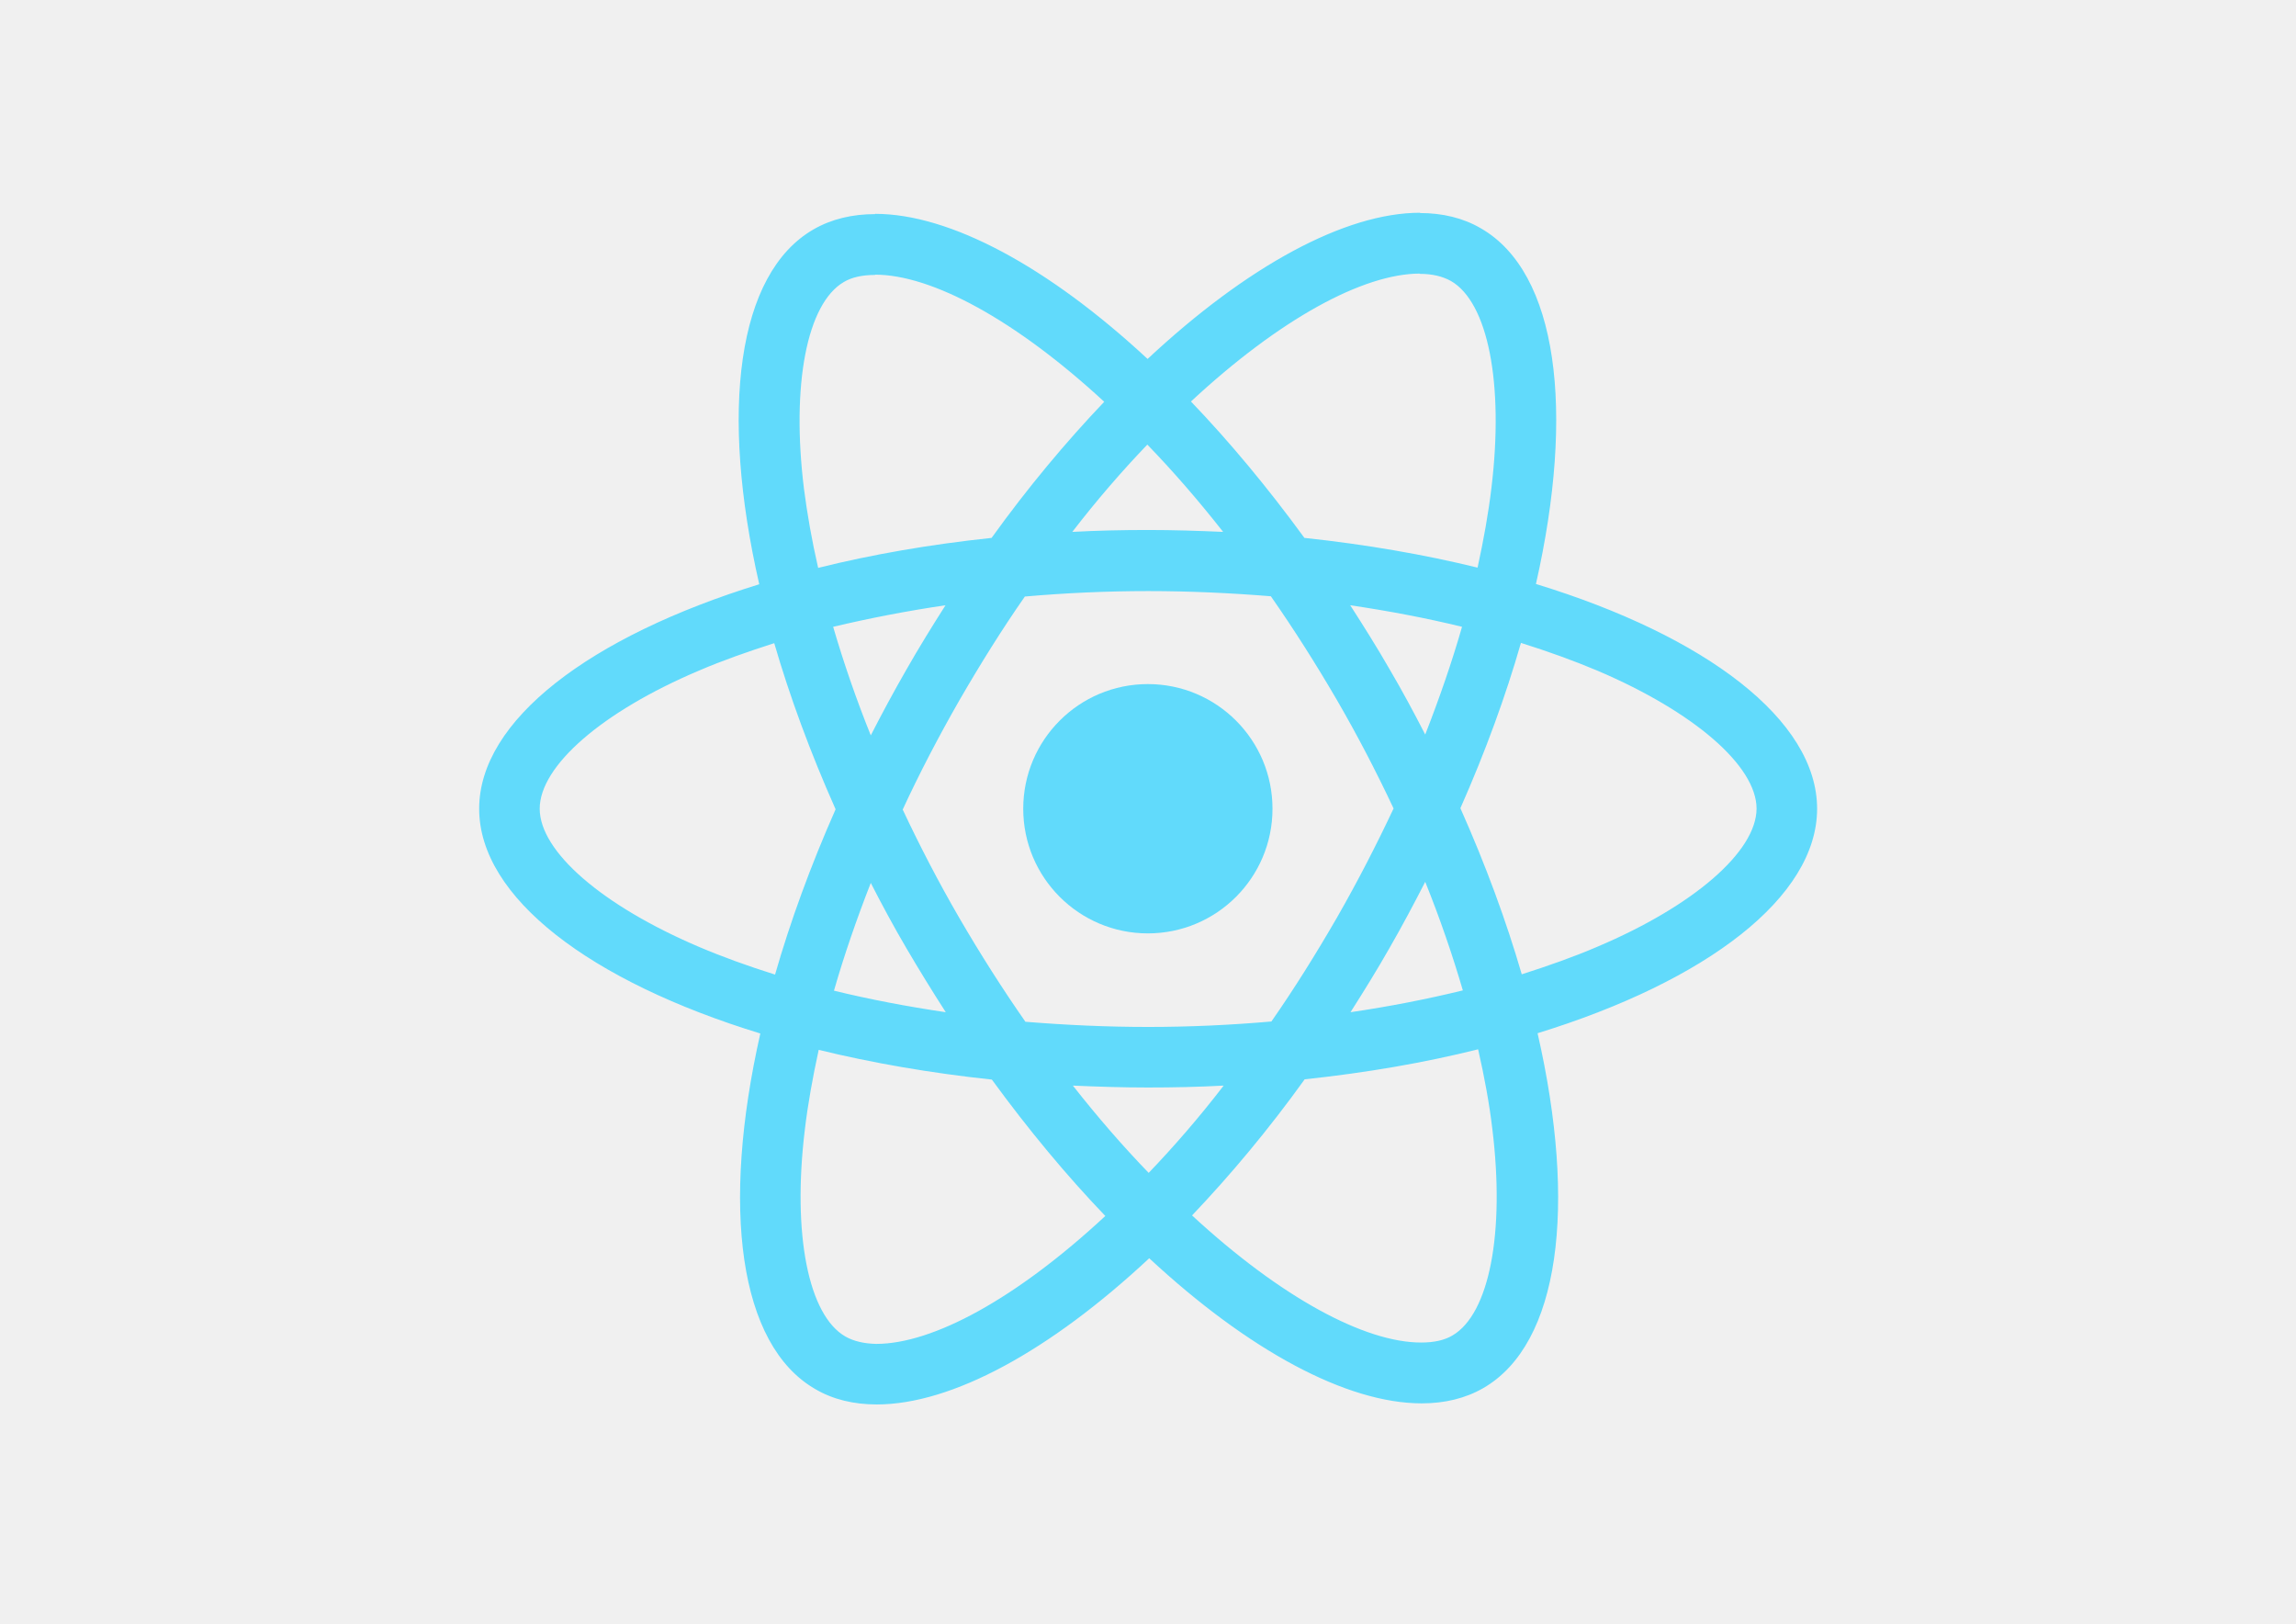
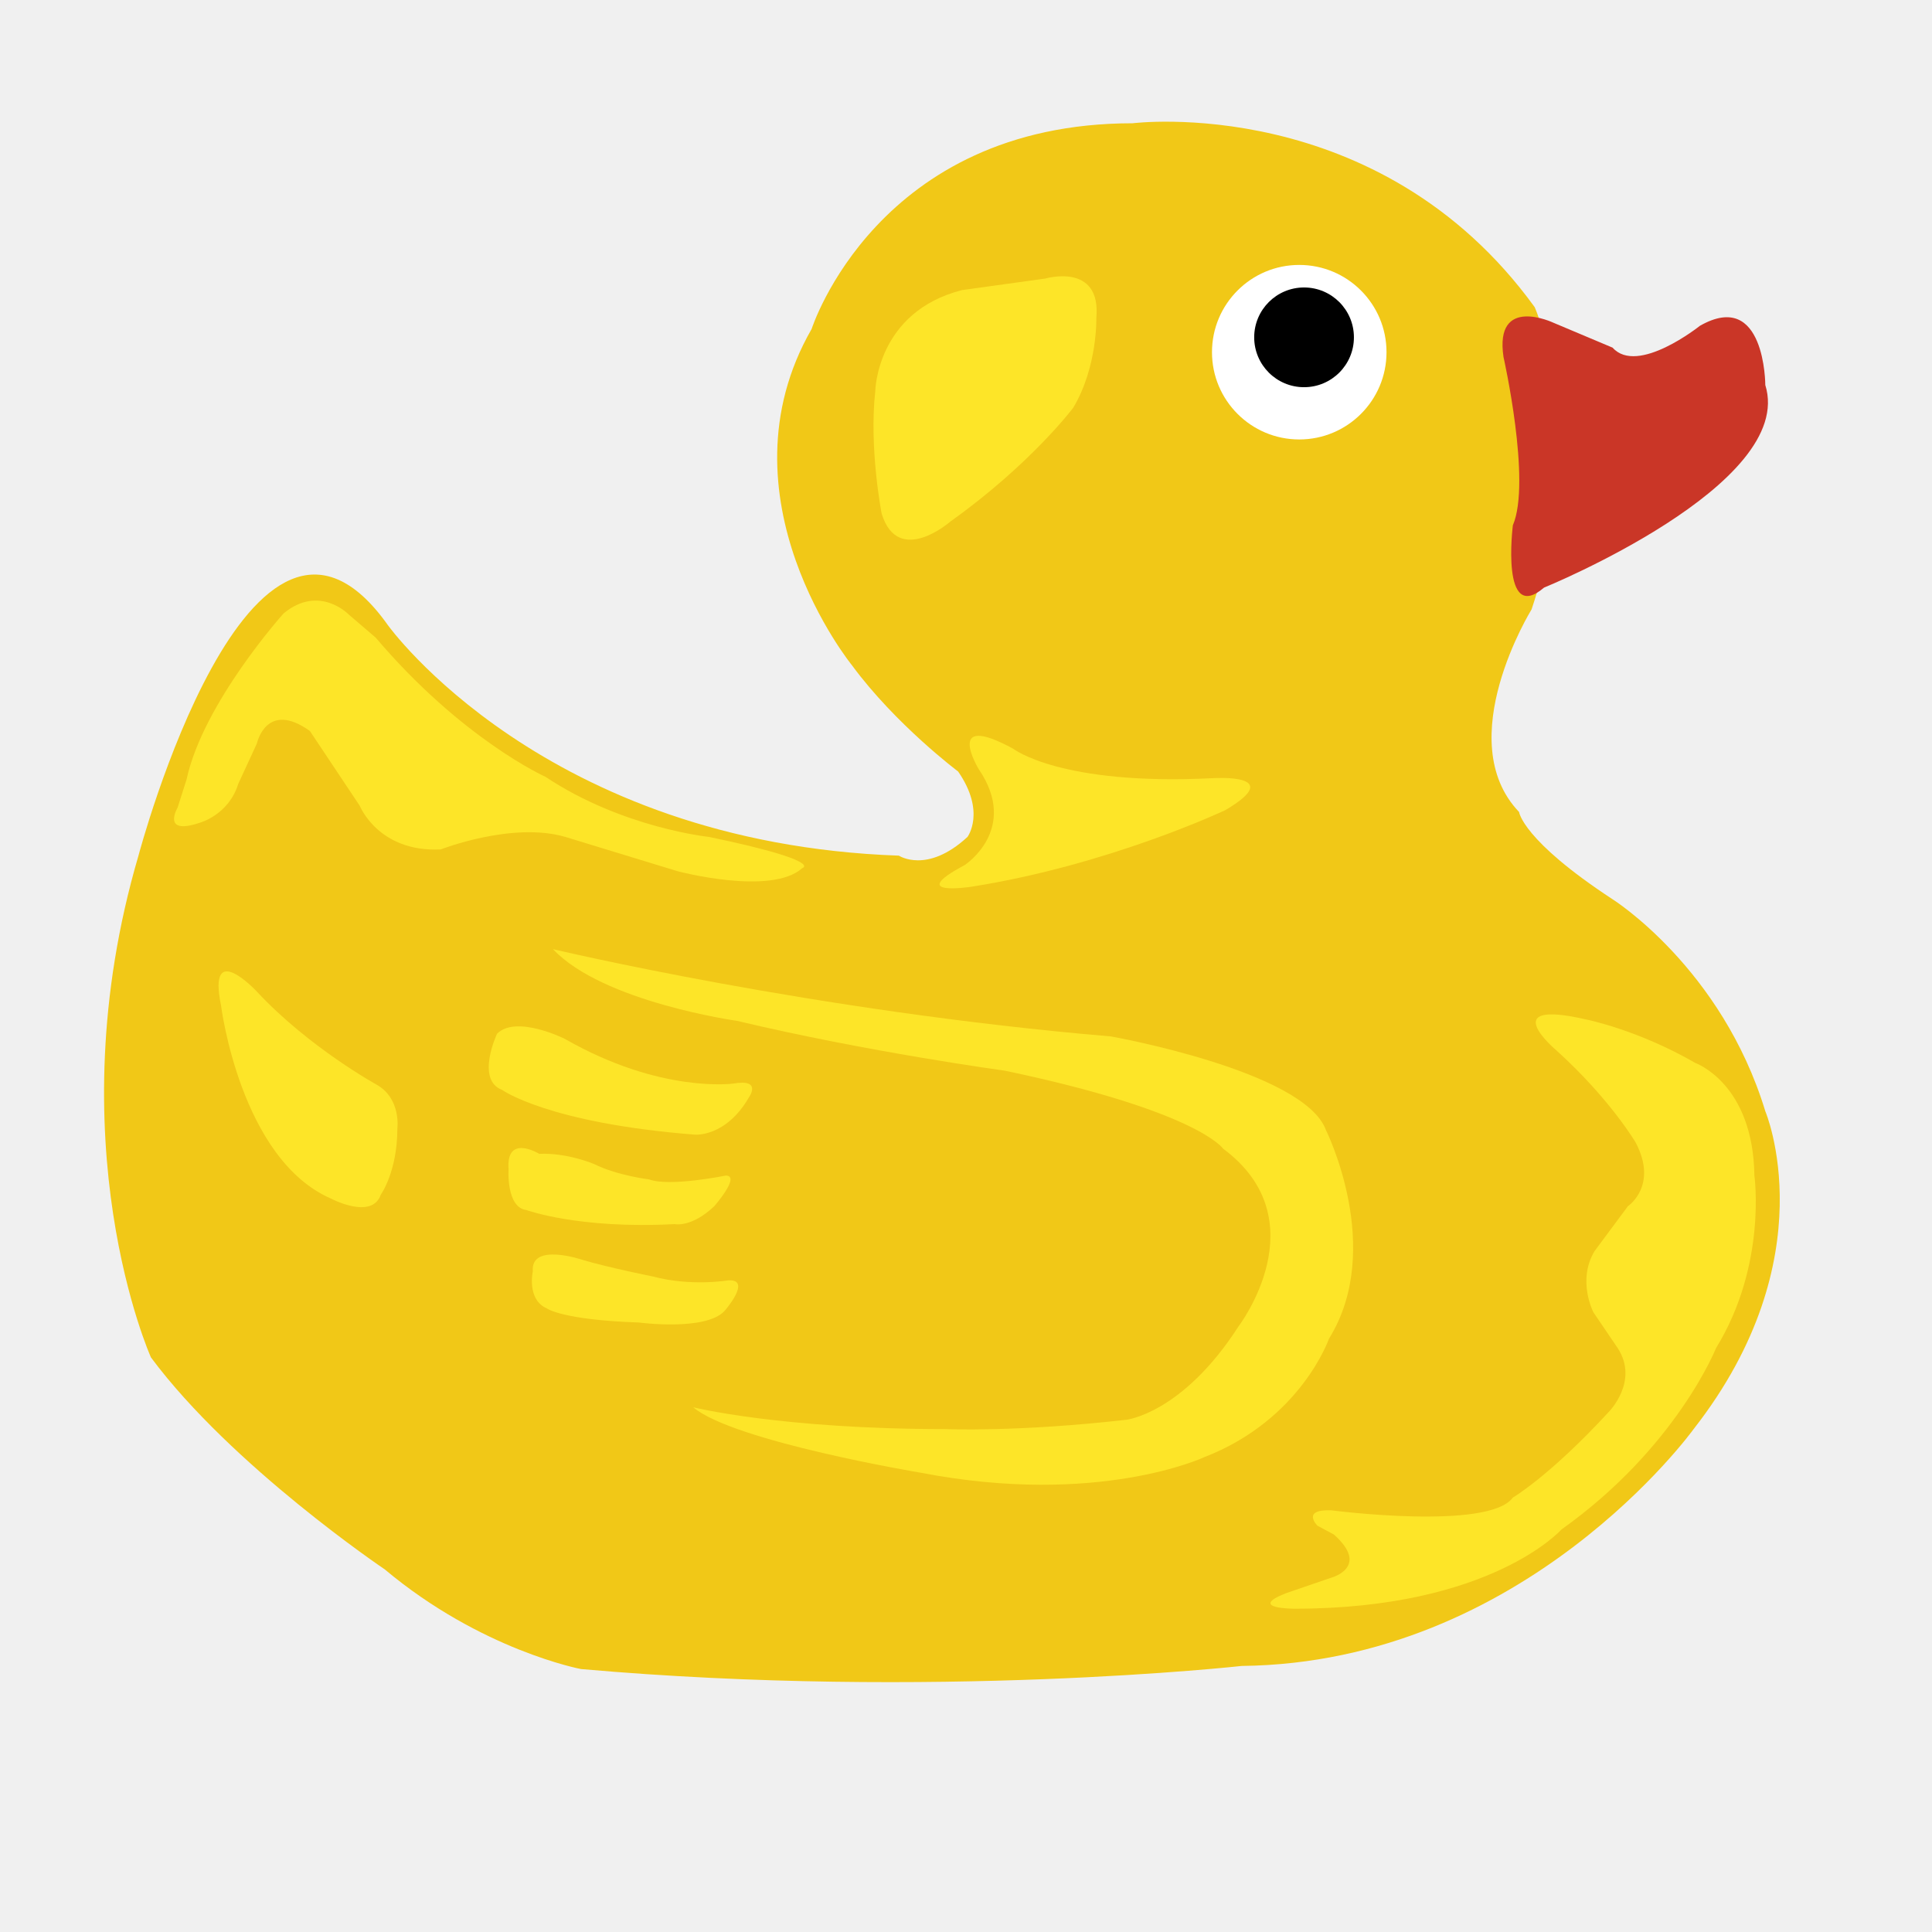
- <svg xmlns="http://www.w3.org/2000/svg" viewBox="0 0 841.9 595.3">
-   <g fill="#61DAFB">
-     <path d="M666.3 296.5c0-32.5-40.7-63.3-103.1-82.4 14.4-63.6 8-114.2-20.2-130.4-6.5-3.8-14.1-5.6-22.4-5.6v22.3c4.6 0 8.3.9 11.4 2.6 13.6 7.8 19.5 37.5 14.9 75.7-1.1 9.4-2.9 19.3-5.1 29.4-19.6-4.8-41-8.5-63.5-10.9-13.5-18.5-27.5-35.3-41.6-50 32.6-30.3 63.2-46.9 84-46.9V78c-27.5 0-63.5 19.6-99.9 53.6-36.4-33.8-72.4-53.2-99.9-53.2v22.3c20.7 0 51.4 16.5 84 46.6-14 14.7-28 31.4-41.3 49.9-22.6 2.4-44 6.1-63.6 11-2.3-10-4-19.7-5.2-29-4.7-38.2 1.1-67.9 14.6-75.8 3-1.8 6.9-2.6 11.5-2.6V78.5c-8.4 0-16 1.8-22.6 5.6-28.1 16.2-34.4 66.7-19.9 130.1-62.2 19.2-102.7 49.9-102.7 82.3 0 32.5 40.7 63.3 103.1 82.4-14.4 63.6-8 114.2 20.2 130.4 6.5 3.8 14.1 5.6 22.5 5.6 27.5 0 63.5-19.6 99.9-53.6 36.4 33.8 72.4 53.2 99.9 53.2 8.4 0 16-1.8 22.6-5.6 28.1-16.2 34.4-66.7 19.9-130.1 62-19.1 102.5-49.9 102.5-82.3zm-130.2-66.7c-3.7 12.9-8.3 26.2-13.5 39.5-4.1-8-8.4-16-13.1-24-4.6-8-9.5-15.8-14.4-23.4 14.2 2.1 27.9 4.7 41 7.9zm-45.8 106.5c-7.8 13.5-15.8 26.3-24.1 38.2-14.9 1.3-30 2-45.2 2-15.1 0-30.2-.7-45-1.9-8.3-11.9-16.4-24.6-24.2-38-7.6-13.1-14.5-26.4-20.8-39.8 6.2-13.4 13.2-26.8 20.7-39.9 7.8-13.5 15.8-26.3 24.1-38.2 14.9-1.3 30-2 45.2-2 15.1 0 30.2.7 45 1.9 8.3 11.9 16.4 24.6 24.2 38 7.6 13.1 14.5 26.4 20.8 39.8-6.3 13.4-13.2 26.8-20.7 39.9zm32.3-13c5.4 13.4 10 26.8 13.8 39.8-13.1 3.2-26.9 5.9-41.2 8 4.9-7.7 9.8-15.6 14.4-23.7 4.6-8 8.9-16.1 13-24.1zM421.2 430c-9.3-9.6-18.6-20.3-27.8-32 9 .4 18.2.7 27.5.7 9.4 0 18.7-.2 27.8-.7-9 11.7-18.3 22.4-27.5 32zm-74.4-58.9c-14.2-2.1-27.9-4.7-41-7.9 3.7-12.9 8.3-26.2 13.5-39.5 4.1 8 8.4 16 13.1 24 4.7 8 9.5 15.8 14.4 23.4zM420.7 163c9.3 9.6 18.6 20.3 27.8 32-9-.4-18.2-.7-27.5-.7-9.4 0-18.7.2-27.8.7 9-11.7 18.3-22.4 27.5-32zm-74 58.9c-4.9 7.7-9.8 15.6-14.4 23.7-4.6 8-8.9 16-13 24-5.4-13.4-10-26.8-13.8-39.8 13.1-3.1 26.9-5.8 41.2-7.9zm-90.5 125.2c-35.4-15.1-58.3-34.9-58.3-50.6 0-15.7 22.9-35.6 58.3-50.6 8.6-3.7 18-7 27.7-10.1 5.7 19.6 13.2 40 22.5 60.9-9.2 20.8-16.6 41.1-22.2 60.6-9.9-3.1-19.3-6.5-28-10.2zM310 490c-13.6-7.8-19.5-37.5-14.9-75.7 1.1-9.4 2.9-19.3 5.1-29.4 19.6 4.8 41 8.5 63.5 10.9 13.5 18.5 27.5 35.3 41.6 50-32.6 30.3-63.2 46.9-84 46.9-4.5-.1-8.3-1-11.3-2.7zm237.2-76.2c4.7 38.2-1.1 67.9-14.6 75.8-3 1.8-6.9 2.6-11.5 2.6-20.7 0-51.4-16.5-84-46.6 14-14.7 28-31.4 41.3-49.9 22.6-2.4 44-6.1 63.6-11 2.3 10.1 4.1 19.8 5.2 29.1zm38.5-66.7c-8.6 3.7-18 7-27.7 10.1-5.7-19.6-13.2-40-22.5-60.9 9.2-20.8 16.6-41.1 22.2-60.6 9.9 3.1 19.3 6.5 28.1 10.2 35.4 15.1 58.3 34.9 58.3 50.6-.1 15.7-23 35.6-58.4 50.6zM320.8 78.4z" />
-     <circle cx="420.9" cy="296.5" r="45.7" />
-     <path d="M520.5 78.1z" />
+ <svg xmlns="http://www.w3.org/2000/svg" version="1.1" x="0px" y="0px" width="504px" height="504px" viewBox="0 0 504 504" enable-background="new 0 0 504 504" xml:space="preserve">
+   <g id="Layer_2">
+     <path fill="#F1C817" d="M101.163,163.049c0,0,40.651,56.911,133.333,60.163c0,0,7.317,4.878,17.886-4.878   c0,0,4.877-6.504-2.439-17.073c0,0-16.26-12.196-27.642-27.643c0,0-35.772-43.901-10.569-87.804c0,0,17.073-53.659,83.74-53.659   c0,0,64.228-8.13,104.878,47.967c0,0,14.635,32.52-0.812,78.862c0,0-21.138,34.146-3.252,52.846c0,0,0.812,7.316,24.39,22.763   c0,0,28.455,17.886,39.837,55.284c0,0,16.26,38.213-18.699,82.928c0,0-43.9,60.976-117.885,61.788c0,0-80.488,8.942-172.358,0.812   c0,0-26.017-4.877-51.22-26.016c0,0-39.837-26.83-60.976-55.285c0,0-25.203-56.098-3.251-130.894   C36.123,223.21,65.389,112.643,101.163,163.049z" />
+   </g>
+   <g id="Layer_4">
+     <circle fill="#FFFFFF" cx="338.935" cy="91.877" r="22.764" />
+   </g>
+   <g id="Layer_5">
+     <circle cx="340.188" cy="88" r="13.008" />
+   </g>
+   <g id="Layer_6">
+     <path fill="#FDE528" d="M144.253,247.602c0,0,68.293,16.261,145.529,22.765c0,0,50.407,8.942,56.098,24.39   c0,0,15.446,30.895,0.812,54.472c0,0-7.317,21.139-32.521,30.895c0,0-27.643,13.007-73.983,4.064c0,0-48.781-8.131-59.35-17.073   c0,0,22.764,5.691,65.854,5.691c0,0,18.698,0.813,47.154-2.438c0,0,14.635-1.627,29.269-24.391c0,0,21.14-27.642-4.064-46.341   c0,0-6.505-9.756-56.911-20.325c0,0-35.772-4.879-69.918-13.009C192.221,266.301,157.261,261.422,144.253,247.602z" />
+     <path fill="#FDE528" d="M62.14,204.513l4.878-10.569c0,0,2.439-11.382,13.821-3.252l13.008,19.512c0,0,4.878,12.196,21.138,11.382   c0,0,18.699-7.318,32.52-3.252l29.269,8.943c0,0,24.39,6.504,32.52-0.813c0,0,6.04-1.798-24.293-8.131   c0,0-22.667-2.334-42.667-15.667c0,0-21.667-9.666-44.333-36.333l-7-6c0,0-7.667-8-17-0.333c0,0-21,23.333-25.333,43.333   l-2.333,7.333c0,0-4.333,7.333,5.667,4C52,214.666,59.612,212.693,62.14,204.513z" />
+     <path fill="#FDE528" d="M414.001,265.998c0,0,13.333,2.668,28.333,11.334c0,0,14.999,5.333,15.333,29.333c0,0,3.333,23.333-10,45   c0,0-10.333,26.001-40.333,47.334c0,0-18.332,20.667-69.666,20.667c0,0-12.334,0-2.334-4l11.667-4c0,0,10.667-2.666,1-11.333   L343.668,398c0,0-4.334-4.333,3.666-4c0,0,41.001,5.332,47.334-3.334c0,0,9.667-5.665,25-22.332c0,0,8-8,2.333-16.667l-6.333-9.333   c0,0-4.334-8.333,0.333-16l8.667-11.667c0,0,8-5.334,2-16.667c0,0-6.667-11.334-20.667-24   C406.001,274,389.668,260.329,414.001,265.998z" />
+   </g>
+   <g id="Layer_7">
+     <path fill="#FDE528" d="M251,75.668l21.667-3c0,0,14.668-4.333,13.334,10.333c0,0,0.334,12.666-6,23.333c0,0-11,14.667-32,29.667   c0,0-13.667,12-18-2c0,0-3.333-17-1.667-32C228.333,102.001,228.666,81.334,251,75.668z" />
+     <path fill="#FDE528" d="M264.332,195.334c0,0,12.334,9.667,52,7.667c0,0,19.666-1.334,3.333,8.333c0,0-30.333,14.333-66.333,20   c0,0-17.334,2.667-1.667-5.667c0,0,14.334-9.333,3.667-25C255.332,200.667,245.999,185.334,264.332,195.334z" />
+     <path fill="#FDE528" d="M57.665,262.334c0,0,5,40.001,28.667,50.334c0,0,10.667,5.667,13-1c0,0,4.333-6.001,4.333-17.334   c0,0,1-7.666-5.333-11.333c0,0-17.666-9.666-31.333-24.333C66.999,258.668,53.999,244.667,57.665,262.334z" />
+     <path fill="#FDE528" d="M130.999,284.334c0,0,12,8.667,50.333,11.667c0,0,8,0.666,14-9.667c0,0,3.667-4.999-4-3.666   c0,0-19,2.666-44-11.667c0,0-12.667-6.333-17.667-1.333C129.665,269.668,123.999,281.667,130.999,284.334z" />
+     <path fill="#FDE528" d="M137.332,315.668c0,0,13.667,4.999,38.667,3.666c0,0,4.333,1.001,10.333-4.666c0,0,7-8,3-8   c0,0-14.667,3-20,1c0,0-8.333-1-14.333-4c0,0-7-3-14.333-2.667c0,0-8.667-5.333-8,4   C132.665,305.001,131.998,315.002,137.332,315.668z" />
+     <path fill="#FDE528" d="M142.665,341.334c0,0,4,3,24,3.667c0,0,17.333,2.333,22.333-3c0,0,7.333-8.333,1-8   c0,0-9.667,1.667-19.667-1c0,0-11.667-2.333-18.333-4.333c0,0-13.667-4.666-13,3C138.998,331.668,137.331,339,142.665,341.334z" />
+   </g>
+   <g id="Layer_3">
+     <path fill="#CA3627" d="M402.789,153.292c0,0,65.854-26.829,57.724-52.845c0,0,0-25.203-17.073-15.447   c0,0-16.259,13.008-22.764,5.691l-15.447-6.504c0,0-15.448-7.317-13.009,8.943c0,0,7.317,32.521,2.439,43.903   C394.659,137.032,391.407,163.048,402.789,153.292z" />
  </g>
</svg>
